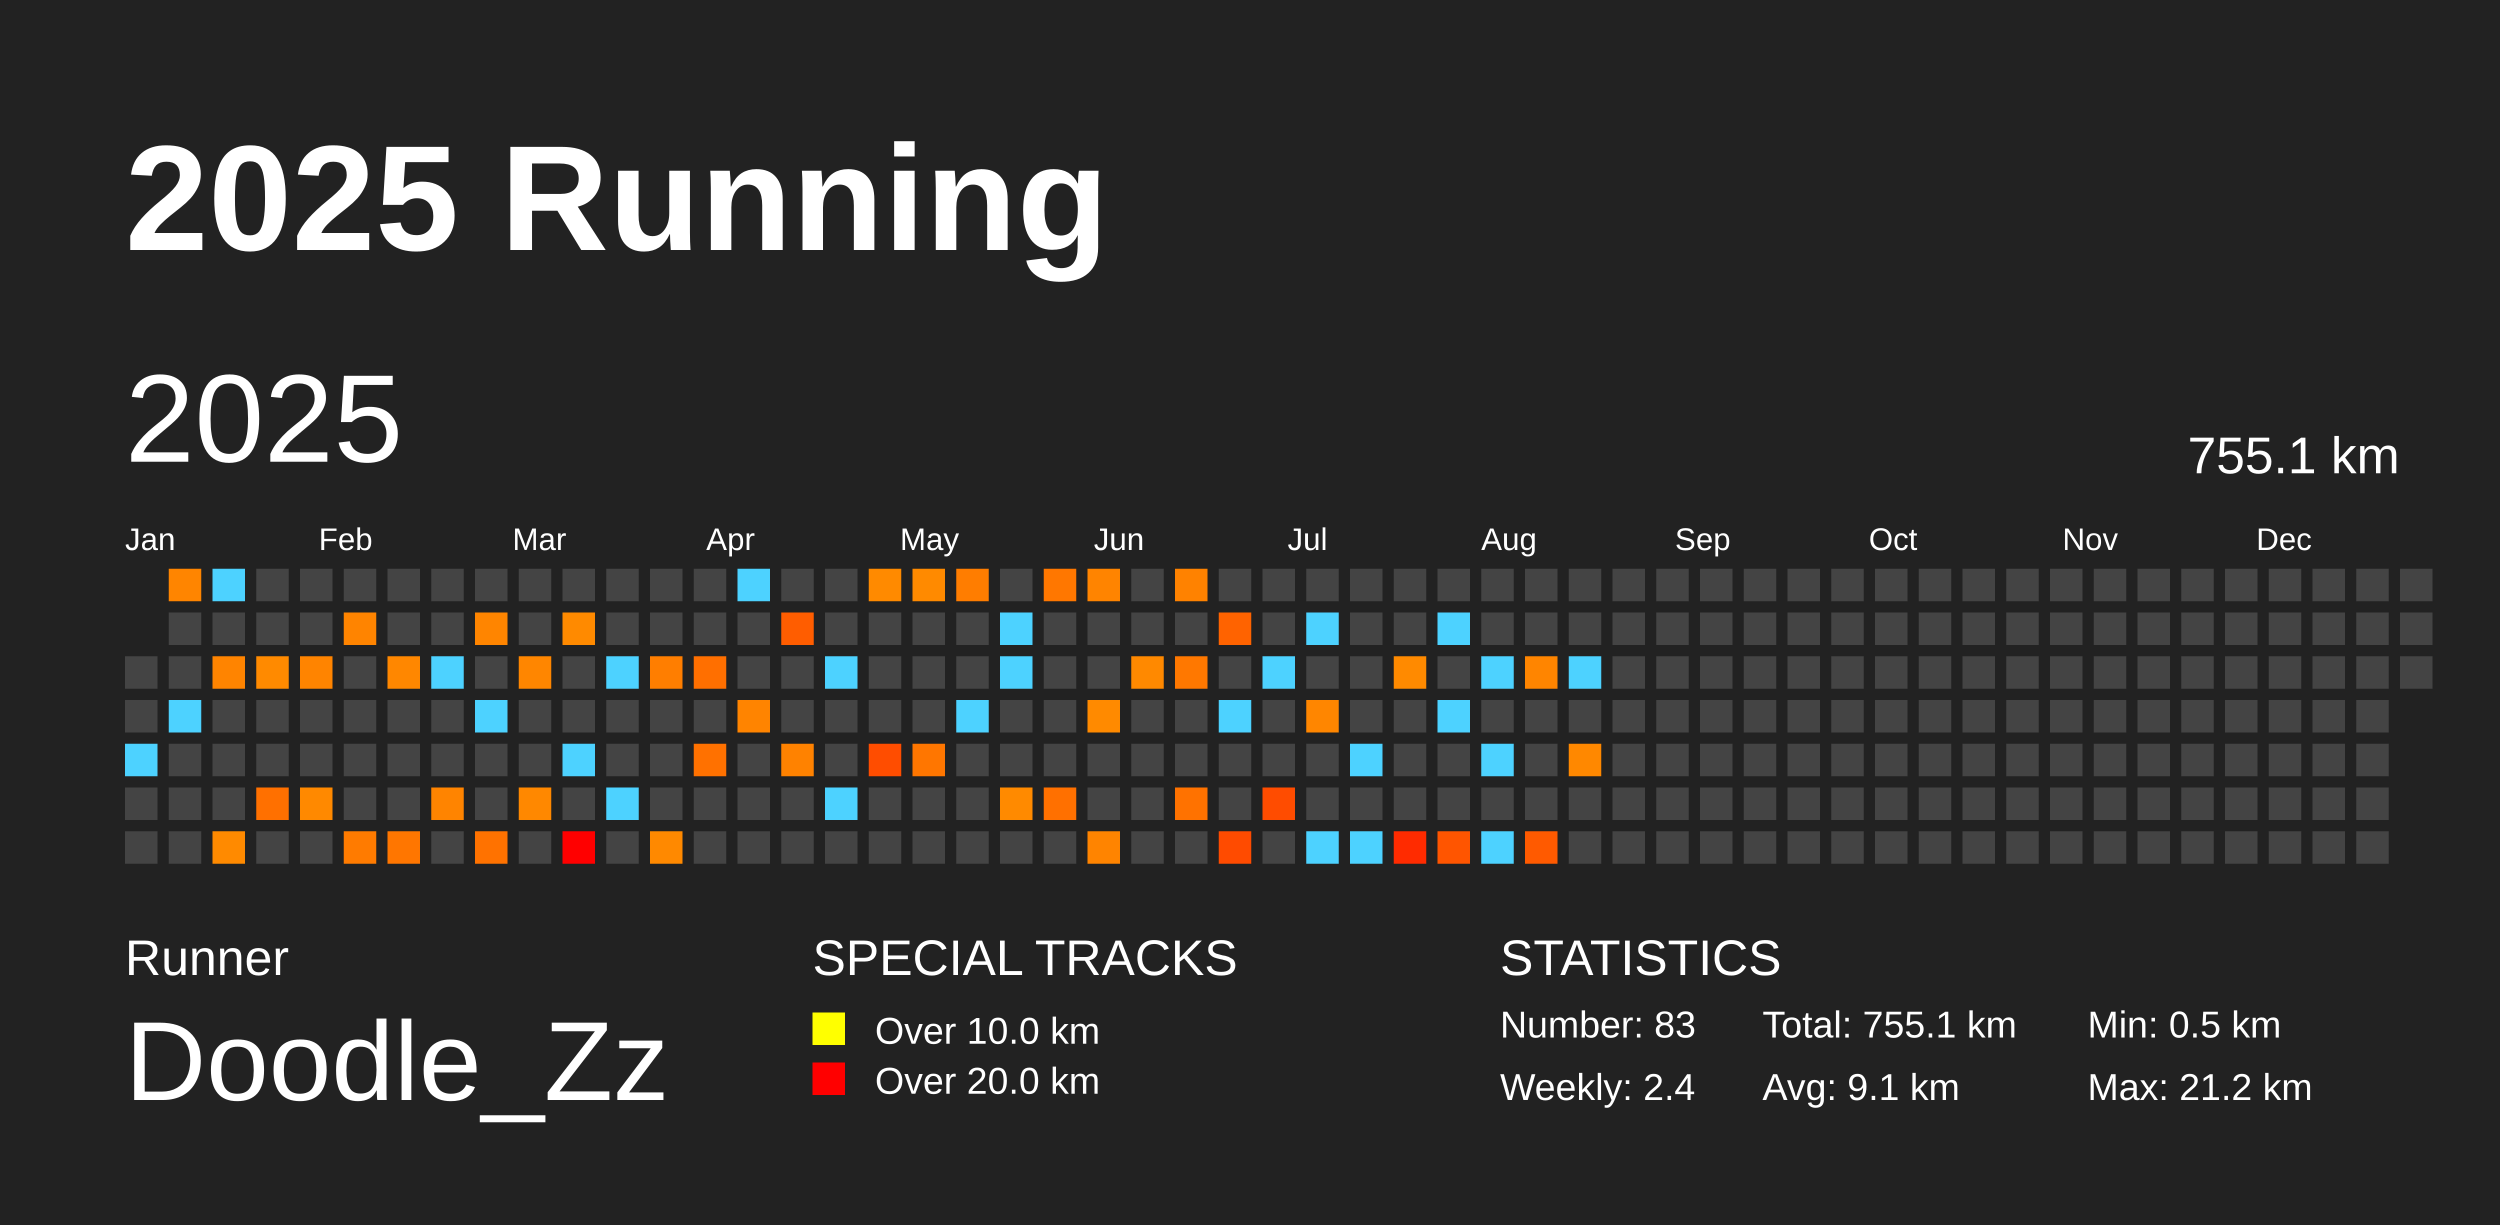
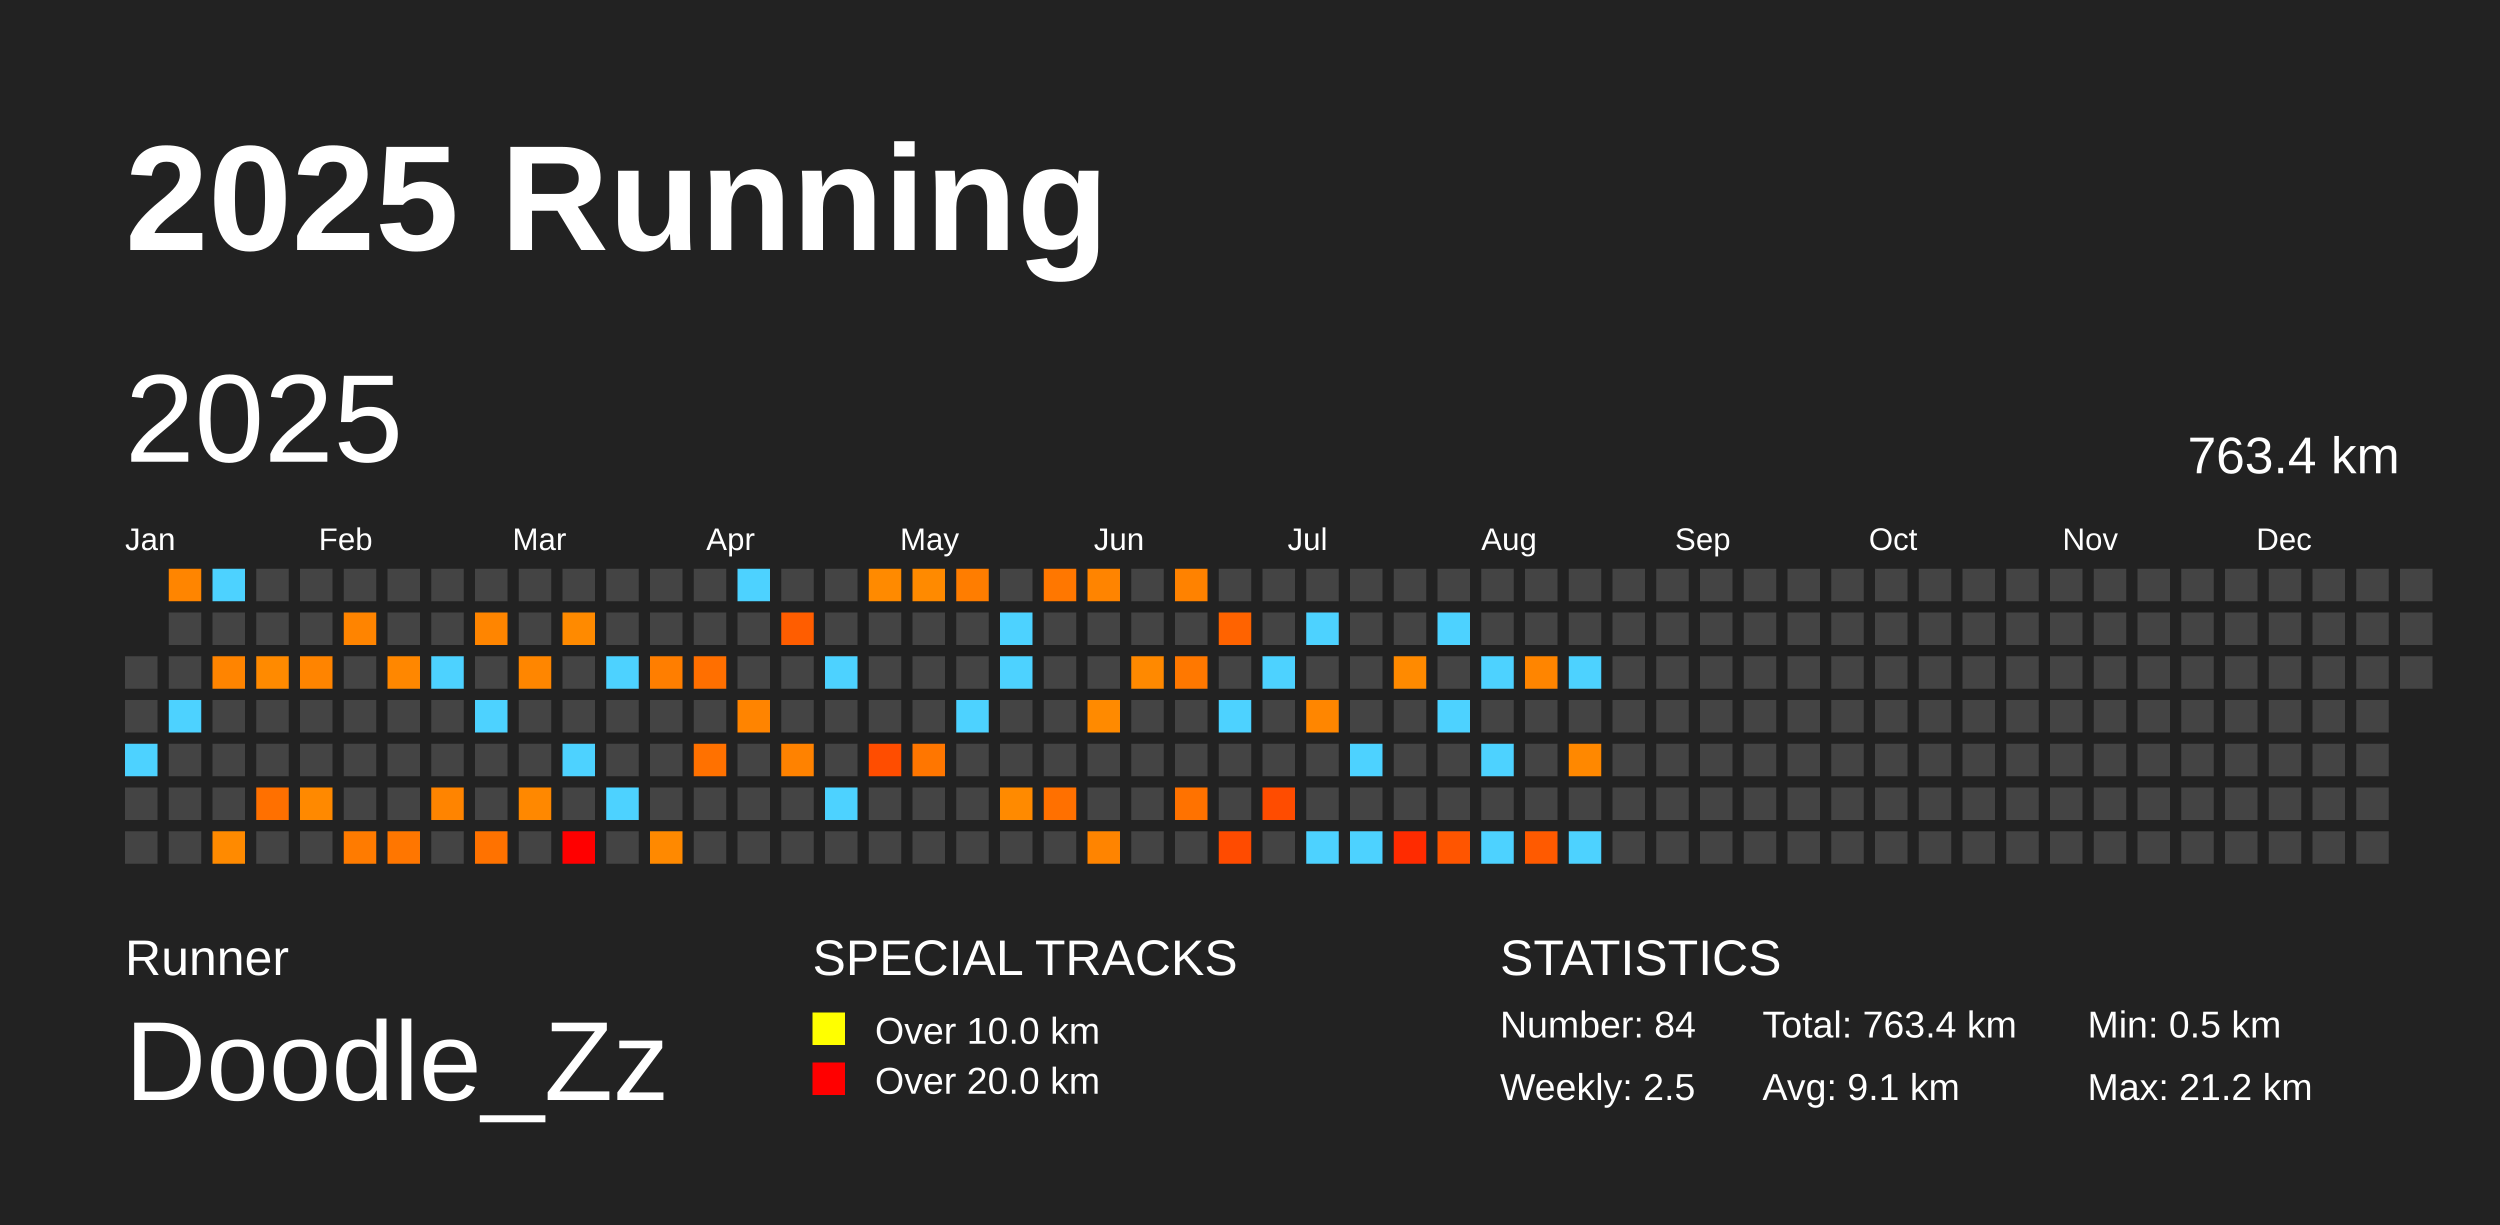
<svg xmlns="http://www.w3.org/2000/svg" baseProfile="full" height="98mm" version="1.1" viewBox="0,0,200,98" width="200mm">
  <defs />
  <rect fill="#222222" height="98" width="200" x="0" y="0" />
  <text fill="#FFFFFF" style="font-size:12px; font-family:Arial; font-weight:bold;" x="10" y="20">2025 Running</text>
  <text fill="#FFFFFF" style="font-size:4px; font-family:Arial" x="10" y="78">Runner</text>
  <text fill="#FFFFFF" style="font-size:9px; font-family:Arial" x="10" y="88">Doodle_Zz</text>
  <text fill="#FFFFFF" style="font-size:4px; font-family:Arial" x="65" y="78">SPECIAL TRACKS</text>
  <rect fill="yellow" height="2.6" width="2.6" x="65" y="81" />
  <text fill="#FFFFFF" style="font-size:3px; font-family:Arial" x="70" y="83.5">Over 10.0 km</text>
  <rect fill="red" height="2.6" width="2.6" x="65" y="85" />
  <text fill="#FFFFFF" style="font-size:3px; font-family:Arial" x="70" y="87.5">Over 20.0 km</text>
  <text fill="#FFFFFF" style="font-size:4px; font-family:Arial" x="120" y="78">STATISTICS</text>
-   <text fill="#FFFFFF" style="font-size:3px; font-family:Arial" x="120" y="83">Number: 83</text>
-   <text fill="#FFFFFF" style="font-size:3px; font-family:Arial" x="120" y="88">Weekly: 2.4</text>
-   <text fill="#FFFFFF" style="font-size:3px; font-family:Arial" x="141" y="83">Total: 755.1 km</text>
+   <text fill="#FFFFFF" style="font-size:3px; font-family:Arial" x="120" y="83">Number: 84</text>
+   <text fill="#FFFFFF" style="font-size:3px; font-family:Arial" x="120" y="88">Weekly: 2.5</text>
+   <text fill="#FFFFFF" style="font-size:3px; font-family:Arial" x="141" y="83">Total: 763.4 km</text>
  <text fill="#FFFFFF" style="font-size:3px; font-family:Arial" x="141" y="88">Avg: 9.1 km</text>
  <text fill="#FFFFFF" style="font-size:3px; font-family:Arial" x="167" y="83">Min: 0.5 km</text>
  <text fill="#FFFFFF" style="font-size:3px; font-family:Arial" x="167" y="88">Max: 21.2 km</text>
  <text dominant-baseline="hanging" fill="#FFFFFF" style="font-size:10.0px; font-family:Arial;" x="10" y="30">2025</text>
-   <text dominant-baseline="hanging" fill="#FFFFFF" style="font-size:4.125px; font-family:Arial;" x="175" y="35">755.1 km</text>
+   <text dominant-baseline="hanging" fill="#FFFFFF" style="font-size:4.125px; font-family:Arial;" x="175" y="35">763.4 km</text>
  <text fill="#FFFFFF" style="font-size:2.5px; font-family:Arial" x="10.0" y="44">Jan</text>
  <text fill="#FFFFFF" style="font-size:2.5px; font-family:Arial" x="25.5" y="44">Feb</text>
  <text fill="#FFFFFF" style="font-size:2.5px; font-family:Arial" x="41.0" y="44">Mar</text>
  <text fill="#FFFFFF" style="font-size:2.5px; font-family:Arial" x="56.5" y="44">Apr</text>
  <text fill="#FFFFFF" style="font-size:2.5px; font-family:Arial" x="72.0" y="44">May</text>
  <text fill="#FFFFFF" style="font-size:2.5px; font-family:Arial" x="87.5" y="44">Jun</text>
  <text fill="#FFFFFF" style="font-size:2.5px; font-family:Arial" x="103.0" y="44">Jul</text>
  <text fill="#FFFFFF" style="font-size:2.5px; font-family:Arial" x="118.5" y="44">Aug</text>
  <text fill="#FFFFFF" style="font-size:2.5px; font-family:Arial" x="134.0" y="44">Sep</text>
  <text fill="#FFFFFF" style="font-size:2.5px; font-family:Arial" x="149.5" y="44">Oct</text>
  <text fill="#FFFFFF" style="font-size:2.5px; font-family:Arial" x="165.0" y="44">Nov</text>
  <text fill="#FFFFFF" style="font-size:2.5px; font-family:Arial" x="180.5" y="44">Dec</text>
  <rect fill="#444444" height="2.6" width="2.6" x="10.0" y="52.5" />
  <rect fill="#444444" height="2.6" width="2.6" x="10.0" y="56.0" />
  <rect fill="#4dd2ff" height="2.6" width="2.6" x="10.0" y="59.5" />
  <rect fill="#444444" height="2.6" width="2.6" x="10.0" y="63.0" />
  <rect fill="#444444" height="2.6" width="2.6" x="10.0" y="66.5" />
  <rect fill="#ff8500" height="2.6" width="2.6" x="13.5" y="45.5" />
  <rect fill="#444444" height="2.6" width="2.6" x="13.5" y="49.0" />
  <rect fill="#444444" height="2.6" width="2.6" x="13.5" y="52.5" />
  <rect fill="#4dd2ff" height="2.6" width="2.6" x="13.5" y="56.0" />
  <rect fill="#444444" height="2.6" width="2.6" x="13.5" y="59.5" />
  <rect fill="#444444" height="2.6" width="2.6" x="13.5" y="63.0" />
  <rect fill="#444444" height="2.6" width="2.6" x="13.5" y="66.5" />
  <rect fill="#4dd2ff" height="2.6" width="2.6" x="17.0" y="45.5" />
  <rect fill="#444444" height="2.6" width="2.6" x="17.0" y="49.0" />
  <rect fill="#ff8400" height="2.6" width="2.6" x="17.0" y="52.5" />
  <rect fill="#444444" height="2.6" width="2.6" x="17.0" y="56.0" />
  <rect fill="#444444" height="2.6" width="2.6" x="17.0" y="59.5" />
  <rect fill="#444444" height="2.6" width="2.6" x="17.0" y="63.0" />
  <rect fill="#ff8a00" height="2.6" width="2.6" x="17.0" y="66.5" />
  <rect fill="#444444" height="2.6" width="2.6" x="20.5" y="45.5" />
  <rect fill="#444444" height="2.6" width="2.6" x="20.5" y="49.0" />
  <rect fill="#ff8a00" height="2.6" width="2.6" x="20.5" y="52.5" />
  <rect fill="#444444" height="2.6" width="2.6" x="20.5" y="56.0" />
  <rect fill="#444444" height="2.6" width="2.6" x="20.5" y="59.5" />
  <rect fill="#ff7000" height="2.6" width="2.6" x="20.5" y="63.0" />
  <rect fill="#444444" height="2.6" width="2.6" x="20.5" y="66.5" />
  <rect fill="#444444" height="2.6" width="2.6" x="24.0" y="45.5" />
  <rect fill="#444444" height="2.6" width="2.6" x="24.0" y="49.0" />
  <rect fill="#ff8400" height="2.6" width="2.6" x="24.0" y="52.5" />
  <rect fill="#444444" height="2.6" width="2.6" x="24.0" y="56.0" />
  <rect fill="#444444" height="2.6" width="2.6" x="24.0" y="59.5" />
  <rect fill="#ff8900" height="2.6" width="2.6" x="24.0" y="63.0" />
  <rect fill="#444444" height="2.6" width="2.6" x="24.0" y="66.5" />
  <rect fill="#444444" height="2.6" width="2.6" x="27.5" y="45.5" />
  <rect fill="#ff8400" height="2.6" width="2.6" x="27.5" y="49.0" />
  <rect fill="#444444" height="2.6" width="2.6" x="27.5" y="52.5" />
  <rect fill="#444444" height="2.6" width="2.6" x="27.5" y="56.0" />
  <rect fill="#444444" height="2.6" width="2.6" x="27.5" y="59.5" />
  <rect fill="#444444" height="2.6" width="2.6" x="27.5" y="63.0" />
  <rect fill="#ff7b00" height="2.6" width="2.6" x="27.5" y="66.5" />
  <rect fill="#444444" height="2.6" width="2.6" x="31.0" y="45.5" />
  <rect fill="#444444" height="2.6" width="2.6" x="31.0" y="49.0" />
  <rect fill="#ff8700" height="2.6" width="2.6" x="31.0" y="52.5" />
  <rect fill="#444444" height="2.6" width="2.6" x="31.0" y="56.0" />
  <rect fill="#444444" height="2.6" width="2.6" x="31.0" y="59.5" />
  <rect fill="#444444" height="2.6" width="2.6" x="31.0" y="63.0" />
  <rect fill="#ff7600" height="2.6" width="2.6" x="31.0" y="66.5" />
  <rect fill="#444444" height="2.6" width="2.6" x="34.5" y="45.5" />
  <rect fill="#444444" height="2.6" width="2.6" x="34.5" y="49.0" />
  <rect fill="#4dd2ff" height="2.6" width="2.6" x="34.5" y="52.5" />
  <rect fill="#444444" height="2.6" width="2.6" x="34.5" y="56.0" />
  <rect fill="#444444" height="2.6" width="2.6" x="34.5" y="59.5" />
  <rect fill="#ff8400" height="2.6" width="2.6" x="34.5" y="63.0" />
  <rect fill="#444444" height="2.6" width="2.6" x="34.5" y="66.5" />
  <rect fill="#444444" height="2.6" width="2.6" x="38.0" y="45.5" />
  <rect fill="#ff8500" height="2.6" width="2.6" x="38.0" y="49.0" />
  <rect fill="#444444" height="2.6" width="2.6" x="38.0" y="52.5" />
  <rect fill="#4dd2ff" height="2.6" width="2.6" x="38.0" y="56.0" />
  <rect fill="#444444" height="2.6" width="2.6" x="38.0" y="59.5" />
  <rect fill="#444444" height="2.6" width="2.6" x="38.0" y="63.0" />
  <rect fill="#ff7200" height="2.6" width="2.6" x="38.0" y="66.5" />
  <rect fill="#444444" height="2.6" width="2.6" x="41.5" y="45.5" />
  <rect fill="#444444" height="2.6" width="2.6" x="41.5" y="49.0" />
  <rect fill="#ff8600" height="2.6" width="2.6" x="41.5" y="52.5" />
  <rect fill="#444444" height="2.6" width="2.6" x="41.5" y="56.0" />
  <rect fill="#444444" height="2.6" width="2.6" x="41.5" y="59.5" />
  <rect fill="#ff8800" height="2.6" width="2.6" x="41.5" y="63.0" />
  <rect fill="#444444" height="2.6" width="2.6" x="41.5" y="66.5" />
  <rect fill="#444444" height="2.6" width="2.6" x="45.0" y="45.5" />
  <rect fill="#ff8a00" height="2.6" width="2.6" x="45.0" y="49.0" />
  <rect fill="#444444" height="2.6" width="2.6" x="45.0" y="52.5" />
  <rect fill="#444444" height="2.6" width="2.6" x="45.0" y="56.0" />
  <rect fill="#4dd2ff" height="2.6" width="2.6" x="45.0" y="59.5" />
  <rect fill="#444444" height="2.6" width="2.6" x="45.0" y="63.0" />
  <rect fill="red" height="2.6" width="2.6" x="45.0" y="66.5" />
  <rect fill="#444444" height="2.6" width="2.6" x="48.5" y="45.5" />
  <rect fill="#444444" height="2.6" width="2.6" x="48.5" y="49.0" />
  <rect fill="#4dd2ff" height="2.6" width="2.6" x="48.5" y="52.5" />
  <rect fill="#444444" height="2.6" width="2.6" x="48.5" y="56.0" />
  <rect fill="#444444" height="2.6" width="2.6" x="48.5" y="59.5" />
  <rect fill="#4dd2ff" height="2.6" width="2.6" x="48.5" y="63.0" />
  <rect fill="#444444" height="2.6" width="2.6" x="48.5" y="66.5" />
  <rect fill="#444444" height="2.6" width="2.6" x="52.0" y="45.5" />
  <rect fill="#444444" height="2.6" width="2.6" x="52.0" y="49.0" />
  <rect fill="#ff7e00" height="2.6" width="2.6" x="52.0" y="52.5" />
  <rect fill="#444444" height="2.6" width="2.6" x="52.0" y="56.0" />
  <rect fill="#444444" height="2.6" width="2.6" x="52.0" y="59.5" />
  <rect fill="#444444" height="2.6" width="2.6" x="52.0" y="63.0" />
  <rect fill="#ff8900" height="2.6" width="2.6" x="52.0" y="66.5" />
  <rect fill="#444444" height="2.6" width="2.6" x="55.5" y="45.5" />
  <rect fill="#444444" height="2.6" width="2.6" x="55.5" y="49.0" />
  <rect fill="#ff6f00" height="2.6" width="2.6" x="55.5" y="52.5" />
  <rect fill="#444444" height="2.6" width="2.6" x="55.5" y="56.0" />
  <rect fill="#ff7100" height="2.6" width="2.6" x="55.5" y="59.5" />
  <rect fill="#444444" height="2.6" width="2.6" x="55.5" y="63.0" />
  <rect fill="#444444" height="2.6" width="2.6" x="55.5" y="66.5" />
  <rect fill="#4dd2ff" height="2.6" width="2.6" x="59.0" y="45.5" />
  <rect fill="#444444" height="2.6" width="2.6" x="59.0" y="49.0" />
  <rect fill="#444444" height="2.6" width="2.6" x="59.0" y="52.5" />
  <rect fill="#ff8400" height="2.6" width="2.6" x="59.0" y="56.0" />
  <rect fill="#444444" height="2.6" width="2.6" x="59.0" y="59.5" />
  <rect fill="#444444" height="2.6" width="2.6" x="59.0" y="63.0" />
  <rect fill="#444444" height="2.6" width="2.6" x="59.0" y="66.5" />
  <rect fill="#444444" height="2.6" width="2.6" x="62.5" y="45.5" />
  <rect fill="#ff5d00" height="2.6" width="2.6" x="62.5" y="49.0" />
  <rect fill="#444444" height="2.6" width="2.6" x="62.5" y="52.5" />
  <rect fill="#444444" height="2.6" width="2.6" x="62.5" y="56.0" />
  <rect fill="#ff8200" height="2.6" width="2.6" x="62.5" y="59.5" />
  <rect fill="#444444" height="2.6" width="2.6" x="62.5" y="63.0" />
  <rect fill="#444444" height="2.6" width="2.6" x="62.5" y="66.5" />
  <rect fill="#444444" height="2.6" width="2.6" x="66.0" y="45.5" />
  <rect fill="#444444" height="2.6" width="2.6" x="66.0" y="49.0" />
  <rect fill="#4dd2ff" height="2.6" width="2.6" x="66.0" y="52.5" />
  <rect fill="#444444" height="2.6" width="2.6" x="66.0" y="56.0" />
  <rect fill="#444444" height="2.6" width="2.6" x="66.0" y="59.5" />
  <rect fill="#4dd2ff" height="2.6" width="2.6" x="66.0" y="63.0" />
  <rect fill="#444444" height="2.6" width="2.6" x="66.0" y="66.5" />
  <rect fill="#ff8a00" height="2.6" width="2.6" x="69.5" y="45.5" />
  <rect fill="#444444" height="2.6" width="2.6" x="69.5" y="49.0" />
  <rect fill="#444444" height="2.6" width="2.6" x="69.5" y="52.5" />
  <rect fill="#444444" height="2.6" width="2.6" x="69.5" y="56.0" />
  <rect fill="#ff4d00" height="2.6" width="2.6" x="69.5" y="59.5" />
  <rect fill="#444444" height="2.6" width="2.6" x="69.5" y="63.0" />
  <rect fill="#444444" height="2.6" width="2.6" x="69.5" y="66.5" />
  <rect fill="#ff8a00" height="2.6" width="2.6" x="73.0" y="45.5" />
  <rect fill="#444444" height="2.6" width="2.6" x="73.0" y="49.0" />
  <rect fill="#444444" height="2.6" width="2.6" x="73.0" y="52.5" />
  <rect fill="#444444" height="2.6" width="2.6" x="73.0" y="56.0" />
  <rect fill="#ff7600" height="2.6" width="2.6" x="73.0" y="59.5" />
  <rect fill="#444444" height="2.6" width="2.6" x="73.0" y="63.0" />
  <rect fill="#444444" height="2.6" width="2.6" x="73.0" y="66.5" />
  <rect fill="#ff7d00" height="2.6" width="2.6" x="76.5" y="45.5" />
  <rect fill="#444444" height="2.6" width="2.6" x="76.5" y="49.0" />
  <rect fill="#444444" height="2.6" width="2.6" x="76.5" y="52.5" />
  <rect fill="#4dd2ff" height="2.6" width="2.6" x="76.5" y="56.0" />
  <rect fill="#444444" height="2.6" width="2.6" x="76.5" y="59.5" />
  <rect fill="#444444" height="2.6" width="2.6" x="76.5" y="63.0" />
  <rect fill="#444444" height="2.6" width="2.6" x="76.5" y="66.5" />
  <rect fill="#444444" height="2.6" width="2.6" x="80.0" y="45.5" />
  <rect fill="#4dd2ff" height="2.6" width="2.6" x="80.0" y="49.0" />
  <rect fill="#4dd2ff" height="2.6" width="2.6" x="80.0" y="52.5" />
  <rect fill="#444444" height="2.6" width="2.6" x="80.0" y="56.0" />
  <rect fill="#444444" height="2.6" width="2.6" x="80.0" y="59.5" />
  <rect fill="#ff8a00" height="2.6" width="2.6" x="80.0" y="63.0" />
  <rect fill="#444444" height="2.6" width="2.6" x="80.0" y="66.5" />
  <rect fill="#ff7700" height="2.6" width="2.6" x="83.5" y="45.5" />
  <rect fill="#444444" height="2.6" width="2.6" x="83.5" y="49.0" />
  <rect fill="#444444" height="2.6" width="2.6" x="83.5" y="52.5" />
  <rect fill="#444444" height="2.6" width="2.6" x="83.5" y="56.0" />
  <rect fill="#444444" height="2.6" width="2.6" x="83.5" y="59.5" />
  <rect fill="#ff7000" height="2.6" width="2.6" x="83.5" y="63.0" />
  <rect fill="#444444" height="2.6" width="2.6" x="83.5" y="66.5" />
  <rect fill="#ff8400" height="2.6" width="2.6" x="87.0" y="45.5" />
  <rect fill="#444444" height="2.6" width="2.6" x="87.0" y="49.0" />
  <rect fill="#444444" height="2.6" width="2.6" x="87.0" y="52.5" />
  <rect fill="#ff8a00" height="2.6" width="2.6" x="87.0" y="56.0" />
  <rect fill="#444444" height="2.6" width="2.6" x="87.0" y="59.5" />
  <rect fill="#444444" height="2.6" width="2.6" x="87.0" y="63.0" />
  <rect fill="#ff8400" height="2.6" width="2.6" x="87.0" y="66.5" />
  <rect fill="#444444" height="2.6" width="2.6" x="90.5" y="45.5" />
  <rect fill="#444444" height="2.6" width="2.6" x="90.5" y="49.0" />
  <rect fill="#ff8900" height="2.6" width="2.6" x="90.5" y="52.5" />
  <rect fill="#444444" height="2.6" width="2.6" x="90.5" y="56.0" />
  <rect fill="#444444" height="2.6" width="2.6" x="90.5" y="59.5" />
  <rect fill="#444444" height="2.6" width="2.6" x="90.5" y="63.0" />
  <rect fill="#444444" height="2.6" width="2.6" x="90.5" y="66.5" />
  <rect fill="#ff8200" height="2.6" width="2.6" x="94.0" y="45.5" />
  <rect fill="#444444" height="2.6" width="2.6" x="94.0" y="49.0" />
  <rect fill="#ff7800" height="2.6" width="2.6" x="94.0" y="52.5" />
  <rect fill="#444444" height="2.6" width="2.6" x="94.0" y="56.0" />
  <rect fill="#444444" height="2.6" width="2.6" x="94.0" y="59.5" />
  <rect fill="#ff7200" height="2.6" width="2.6" x="94.0" y="63.0" />
  <rect fill="#444444" height="2.6" width="2.6" x="94.0" y="66.5" />
  <rect fill="#444444" height="2.6" width="2.6" x="97.5" y="45.5" />
  <rect fill="#ff6300" height="2.6" width="2.6" x="97.5" y="49.0" />
  <rect fill="#444444" height="2.6" width="2.6" x="97.5" y="52.5" />
  <rect fill="#4dd2ff" height="2.6" width="2.6" x="97.5" y="56.0" />
  <rect fill="#444444" height="2.6" width="2.6" x="97.5" y="59.5" />
  <rect fill="#444444" height="2.6" width="2.6" x="97.5" y="63.0" />
  <rect fill="#ff4b00" height="2.6" width="2.6" x="97.5" y="66.5" />
  <rect fill="#444444" height="2.6" width="2.6" x="101.0" y="45.5" />
  <rect fill="#444444" height="2.6" width="2.6" x="101.0" y="49.0" />
  <rect fill="#4dd2ff" height="2.6" width="2.6" x="101.0" y="52.5" />
  <rect fill="#444444" height="2.6" width="2.6" x="101.0" y="56.0" />
  <rect fill="#444444" height="2.6" width="2.6" x="101.0" y="59.5" />
  <rect fill="#ff4c00" height="2.6" width="2.6" x="101.0" y="63.0" />
  <rect fill="#444444" height="2.6" width="2.6" x="101.0" y="66.5" />
  <rect fill="#444444" height="2.6" width="2.6" x="104.5" y="45.5" />
  <rect fill="#4dd2ff" height="2.6" width="2.6" x="104.5" y="49.0" />
  <rect fill="#444444" height="2.6" width="2.6" x="104.5" y="52.5" />
  <rect fill="#ff8600" height="2.6" width="2.6" x="104.5" y="56.0" />
  <rect fill="#444444" height="2.6" width="2.6" x="104.5" y="59.5" />
  <rect fill="#444444" height="2.6" width="2.6" x="104.5" y="63.0" />
  <rect fill="#4dd2ff" height="2.6" width="2.6" x="104.5" y="66.5" />
  <rect fill="#444444" height="2.6" width="2.6" x="108.0" y="45.5" />
  <rect fill="#444444" height="2.6" width="2.6" x="108.0" y="49.0" />
  <rect fill="#444444" height="2.6" width="2.6" x="108.0" y="52.5" />
  <rect fill="#444444" height="2.6" width="2.6" x="108.0" y="56.0" />
  <rect fill="#4dd2ff" height="2.6" width="2.6" x="108.0" y="59.5" />
  <rect fill="#444444" height="2.6" width="2.6" x="108.0" y="63.0" />
  <rect fill="#4dd2ff" height="2.6" width="2.6" x="108.0" y="66.5" />
  <rect fill="#444444" height="2.6" width="2.6" x="111.5" y="45.5" />
  <rect fill="#444444" height="2.6" width="2.6" x="111.5" y="49.0" />
  <rect fill="#ff8a00" height="2.6" width="2.6" x="111.5" y="52.5" />
  <rect fill="#444444" height="2.6" width="2.6" x="111.5" y="56.0" />
  <rect fill="#444444" height="2.6" width="2.6" x="111.5" y="59.5" />
  <rect fill="#444444" height="2.6" width="2.6" x="111.5" y="63.0" />
  <rect fill="#ff2b00" height="2.6" width="2.6" x="111.5" y="66.5" />
  <rect fill="#444444" height="2.6" width="2.6" x="115.0" y="45.5" />
  <rect fill="#4dd2ff" height="2.6" width="2.6" x="115.0" y="49.0" />
  <rect fill="#444444" height="2.6" width="2.6" x="115.0" y="52.5" />
  <rect fill="#4dd2ff" height="2.6" width="2.6" x="115.0" y="56.0" />
  <rect fill="#444444" height="2.6" width="2.6" x="115.0" y="59.5" />
  <rect fill="#444444" height="2.6" width="2.6" x="115.0" y="63.0" />
  <rect fill="#ff5500" height="2.6" width="2.6" x="115.0" y="66.5" />
  <rect fill="#444444" height="2.6" width="2.6" x="118.5" y="45.5" />
  <rect fill="#444444" height="2.6" width="2.6" x="118.5" y="49.0" />
  <rect fill="#4dd2ff" height="2.6" width="2.6" x="118.5" y="52.5" />
  <rect fill="#444444" height="2.6" width="2.6" x="118.5" y="56.0" />
  <rect fill="#4dd2ff" height="2.6" width="2.6" x="118.5" y="59.5" />
  <rect fill="#444444" height="2.6" width="2.6" x="118.5" y="63.0" />
  <rect fill="#4dd2ff" height="2.6" width="2.6" x="118.5" y="66.5" />
  <rect fill="#444444" height="2.6" width="2.6" x="122.0" y="45.5" />
  <rect fill="#444444" height="2.6" width="2.6" x="122.0" y="49.0" />
  <rect fill="#ff8500" height="2.6" width="2.6" x="122.0" y="52.5" />
  <rect fill="#444444" height="2.6" width="2.6" x="122.0" y="56.0" />
  <rect fill="#444444" height="2.6" width="2.6" x="122.0" y="59.5" />
  <rect fill="#444444" height="2.6" width="2.6" x="122.0" y="63.0" />
  <rect fill="#ff5a00" height="2.6" width="2.6" x="122.0" y="66.5" />
  <rect fill="#444444" height="2.6" width="2.6" x="125.5" y="45.5" />
  <rect fill="#444444" height="2.6" width="2.6" x="125.5" y="49.0" />
  <rect fill="#4dd2ff" height="2.6" width="2.6" x="125.5" y="52.5" />
  <rect fill="#444444" height="2.6" width="2.6" x="125.5" y="56.0" />
  <rect fill="#ff8800" height="2.6" width="2.6" x="125.5" y="59.5" />
  <rect fill="#444444" height="2.6" width="2.6" x="125.5" y="63.0" />
-   <rect fill="#444444" height="2.6" width="2.6" x="125.5" y="66.5" />
+   <rect fill="#4dd2ff" height="2.6" width="2.6" x="125.5" y="66.5" />
  <rect fill="#444444" height="2.6" width="2.6" x="129.0" y="45.5" />
  <rect fill="#444444" height="2.6" width="2.6" x="129.0" y="49.0" />
  <rect fill="#444444" height="2.6" width="2.6" x="129.0" y="52.5" />
  <rect fill="#444444" height="2.6" width="2.6" x="129.0" y="56.0" />
  <rect fill="#444444" height="2.6" width="2.6" x="129.0" y="59.5" />
  <rect fill="#444444" height="2.6" width="2.6" x="129.0" y="63.0" />
  <rect fill="#444444" height="2.6" width="2.6" x="129.0" y="66.5" />
  <rect fill="#444444" height="2.6" width="2.6" x="132.5" y="45.5" />
  <rect fill="#444444" height="2.6" width="2.6" x="132.5" y="49.0" />
  <rect fill="#444444" height="2.6" width="2.6" x="132.5" y="52.5" />
  <rect fill="#444444" height="2.6" width="2.6" x="132.5" y="56.0" />
  <rect fill="#444444" height="2.6" width="2.6" x="132.5" y="59.5" />
  <rect fill="#444444" height="2.6" width="2.6" x="132.5" y="63.0" />
  <rect fill="#444444" height="2.6" width="2.6" x="132.5" y="66.5" />
  <rect fill="#444444" height="2.6" width="2.6" x="136.0" y="45.5" />
  <rect fill="#444444" height="2.6" width="2.6" x="136.0" y="49.0" />
  <rect fill="#444444" height="2.6" width="2.6" x="136.0" y="52.5" />
  <rect fill="#444444" height="2.6" width="2.6" x="136.0" y="56.0" />
  <rect fill="#444444" height="2.6" width="2.6" x="136.0" y="59.5" />
  <rect fill="#444444" height="2.6" width="2.6" x="136.0" y="63.0" />
  <rect fill="#444444" height="2.6" width="2.6" x="136.0" y="66.5" />
  <rect fill="#444444" height="2.6" width="2.6" x="139.5" y="45.5" />
  <rect fill="#444444" height="2.6" width="2.6" x="139.5" y="49.0" />
  <rect fill="#444444" height="2.6" width="2.6" x="139.5" y="52.5" />
  <rect fill="#444444" height="2.6" width="2.6" x="139.5" y="56.0" />
  <rect fill="#444444" height="2.6" width="2.6" x="139.5" y="59.5" />
  <rect fill="#444444" height="2.6" width="2.6" x="139.5" y="63.0" />
  <rect fill="#444444" height="2.6" width="2.6" x="139.5" y="66.5" />
  <rect fill="#444444" height="2.6" width="2.6" x="143.0" y="45.5" />
  <rect fill="#444444" height="2.6" width="2.6" x="143.0" y="49.0" />
  <rect fill="#444444" height="2.6" width="2.6" x="143.0" y="52.5" />
  <rect fill="#444444" height="2.6" width="2.6" x="143.0" y="56.0" />
  <rect fill="#444444" height="2.6" width="2.6" x="143.0" y="59.5" />
  <rect fill="#444444" height="2.6" width="2.6" x="143.0" y="63.0" />
  <rect fill="#444444" height="2.6" width="2.6" x="143.0" y="66.5" />
  <rect fill="#444444" height="2.6" width="2.6" x="146.5" y="45.5" />
  <rect fill="#444444" height="2.6" width="2.6" x="146.5" y="49.0" />
  <rect fill="#444444" height="2.6" width="2.6" x="146.5" y="52.5" />
  <rect fill="#444444" height="2.6" width="2.6" x="146.5" y="56.0" />
  <rect fill="#444444" height="2.6" width="2.6" x="146.5" y="59.5" />
  <rect fill="#444444" height="2.6" width="2.6" x="146.5" y="63.0" />
  <rect fill="#444444" height="2.6" width="2.6" x="146.5" y="66.5" />
  <rect fill="#444444" height="2.6" width="2.6" x="150.0" y="45.5" />
  <rect fill="#444444" height="2.6" width="2.6" x="150.0" y="49.0" />
  <rect fill="#444444" height="2.6" width="2.6" x="150.0" y="52.5" />
  <rect fill="#444444" height="2.6" width="2.6" x="150.0" y="56.0" />
  <rect fill="#444444" height="2.6" width="2.6" x="150.0" y="59.5" />
  <rect fill="#444444" height="2.6" width="2.6" x="150.0" y="63.0" />
  <rect fill="#444444" height="2.6" width="2.6" x="150.0" y="66.5" />
  <rect fill="#444444" height="2.6" width="2.6" x="153.5" y="45.5" />
  <rect fill="#444444" height="2.6" width="2.6" x="153.5" y="49.0" />
  <rect fill="#444444" height="2.6" width="2.6" x="153.5" y="52.5" />
  <rect fill="#444444" height="2.6" width="2.6" x="153.5" y="56.0" />
  <rect fill="#444444" height="2.6" width="2.6" x="153.5" y="59.5" />
  <rect fill="#444444" height="2.6" width="2.6" x="153.5" y="63.0" />
  <rect fill="#444444" height="2.6" width="2.6" x="153.5" y="66.5" />
  <rect fill="#444444" height="2.6" width="2.6" x="157.0" y="45.5" />
  <rect fill="#444444" height="2.6" width="2.6" x="157.0" y="49.0" />
  <rect fill="#444444" height="2.6" width="2.6" x="157.0" y="52.5" />
  <rect fill="#444444" height="2.6" width="2.6" x="157.0" y="56.0" />
  <rect fill="#444444" height="2.6" width="2.6" x="157.0" y="59.5" />
  <rect fill="#444444" height="2.6" width="2.6" x="157.0" y="63.0" />
  <rect fill="#444444" height="2.6" width="2.6" x="157.0" y="66.5" />
  <rect fill="#444444" height="2.6" width="2.6" x="160.5" y="45.5" />
  <rect fill="#444444" height="2.6" width="2.6" x="160.5" y="49.0" />
  <rect fill="#444444" height="2.6" width="2.6" x="160.5" y="52.5" />
  <rect fill="#444444" height="2.6" width="2.6" x="160.5" y="56.0" />
  <rect fill="#444444" height="2.6" width="2.6" x="160.5" y="59.5" />
  <rect fill="#444444" height="2.6" width="2.6" x="160.5" y="63.0" />
  <rect fill="#444444" height="2.6" width="2.6" x="160.5" y="66.5" />
  <rect fill="#444444" height="2.6" width="2.6" x="164.0" y="45.5" />
  <rect fill="#444444" height="2.6" width="2.6" x="164.0" y="49.0" />
  <rect fill="#444444" height="2.6" width="2.6" x="164.0" y="52.5" />
  <rect fill="#444444" height="2.6" width="2.6" x="164.0" y="56.0" />
  <rect fill="#444444" height="2.6" width="2.6" x="164.0" y="59.5" />
  <rect fill="#444444" height="2.6" width="2.6" x="164.0" y="63.0" />
  <rect fill="#444444" height="2.6" width="2.6" x="164.0" y="66.5" />
  <rect fill="#444444" height="2.6" width="2.6" x="167.5" y="45.5" />
  <rect fill="#444444" height="2.6" width="2.6" x="167.5" y="49.0" />
  <rect fill="#444444" height="2.6" width="2.6" x="167.5" y="52.5" />
  <rect fill="#444444" height="2.6" width="2.6" x="167.5" y="56.0" />
  <rect fill="#444444" height="2.6" width="2.6" x="167.5" y="59.5" />
  <rect fill="#444444" height="2.6" width="2.6" x="167.5" y="63.0" />
  <rect fill="#444444" height="2.6" width="2.6" x="167.5" y="66.5" />
  <rect fill="#444444" height="2.6" width="2.6" x="171.0" y="45.5" />
  <rect fill="#444444" height="2.6" width="2.6" x="171.0" y="49.0" />
  <rect fill="#444444" height="2.6" width="2.6" x="171.0" y="52.5" />
  <rect fill="#444444" height="2.6" width="2.6" x="171.0" y="56.0" />
  <rect fill="#444444" height="2.6" width="2.6" x="171.0" y="59.5" />
  <rect fill="#444444" height="2.6" width="2.6" x="171.0" y="63.0" />
  <rect fill="#444444" height="2.6" width="2.6" x="171.0" y="66.5" />
  <rect fill="#444444" height="2.6" width="2.6" x="174.5" y="45.5" />
  <rect fill="#444444" height="2.6" width="2.6" x="174.5" y="49.0" />
  <rect fill="#444444" height="2.6" width="2.6" x="174.5" y="52.5" />
  <rect fill="#444444" height="2.6" width="2.6" x="174.5" y="56.0" />
  <rect fill="#444444" height="2.6" width="2.6" x="174.5" y="59.5" />
  <rect fill="#444444" height="2.6" width="2.6" x="174.5" y="63.0" />
  <rect fill="#444444" height="2.6" width="2.6" x="174.5" y="66.5" />
  <rect fill="#444444" height="2.6" width="2.6" x="178.0" y="45.5" />
  <rect fill="#444444" height="2.6" width="2.6" x="178.0" y="49.0" />
  <rect fill="#444444" height="2.6" width="2.6" x="178.0" y="52.5" />
  <rect fill="#444444" height="2.6" width="2.6" x="178.0" y="56.0" />
  <rect fill="#444444" height="2.6" width="2.6" x="178.0" y="59.5" />
  <rect fill="#444444" height="2.6" width="2.6" x="178.0" y="63.0" />
  <rect fill="#444444" height="2.6" width="2.6" x="178.0" y="66.5" />
  <rect fill="#444444" height="2.6" width="2.6" x="181.5" y="45.5" />
  <rect fill="#444444" height="2.6" width="2.6" x="181.5" y="49.0" />
  <rect fill="#444444" height="2.6" width="2.6" x="181.5" y="52.5" />
  <rect fill="#444444" height="2.6" width="2.6" x="181.5" y="56.0" />
  <rect fill="#444444" height="2.6" width="2.6" x="181.5" y="59.5" />
  <rect fill="#444444" height="2.6" width="2.6" x="181.5" y="63.0" />
  <rect fill="#444444" height="2.6" width="2.6" x="181.5" y="66.5" />
  <rect fill="#444444" height="2.6" width="2.6" x="185.0" y="45.5" />
  <rect fill="#444444" height="2.6" width="2.6" x="185.0" y="49.0" />
  <rect fill="#444444" height="2.6" width="2.6" x="185.0" y="52.5" />
  <rect fill="#444444" height="2.6" width="2.6" x="185.0" y="56.0" />
  <rect fill="#444444" height="2.6" width="2.6" x="185.0" y="59.5" />
  <rect fill="#444444" height="2.6" width="2.6" x="185.0" y="63.0" />
  <rect fill="#444444" height="2.6" width="2.6" x="185.0" y="66.5" />
  <rect fill="#444444" height="2.6" width="2.6" x="188.5" y="45.5" />
  <rect fill="#444444" height="2.6" width="2.6" x="188.5" y="49.0" />
  <rect fill="#444444" height="2.6" width="2.6" x="188.5" y="52.5" />
  <rect fill="#444444" height="2.6" width="2.6" x="188.5" y="56.0" />
  <rect fill="#444444" height="2.6" width="2.6" x="188.5" y="59.5" />
  <rect fill="#444444" height="2.6" width="2.6" x="188.5" y="63.0" />
  <rect fill="#444444" height="2.6" width="2.6" x="188.5" y="66.5" />
  <rect fill="#444444" height="2.6" width="2.6" x="192.0" y="45.5" />
  <rect fill="#444444" height="2.6" width="2.6" x="192.0" y="49.0" />
  <rect fill="#444444" height="2.6" width="2.6" x="192.0" y="52.5" />
</svg>
